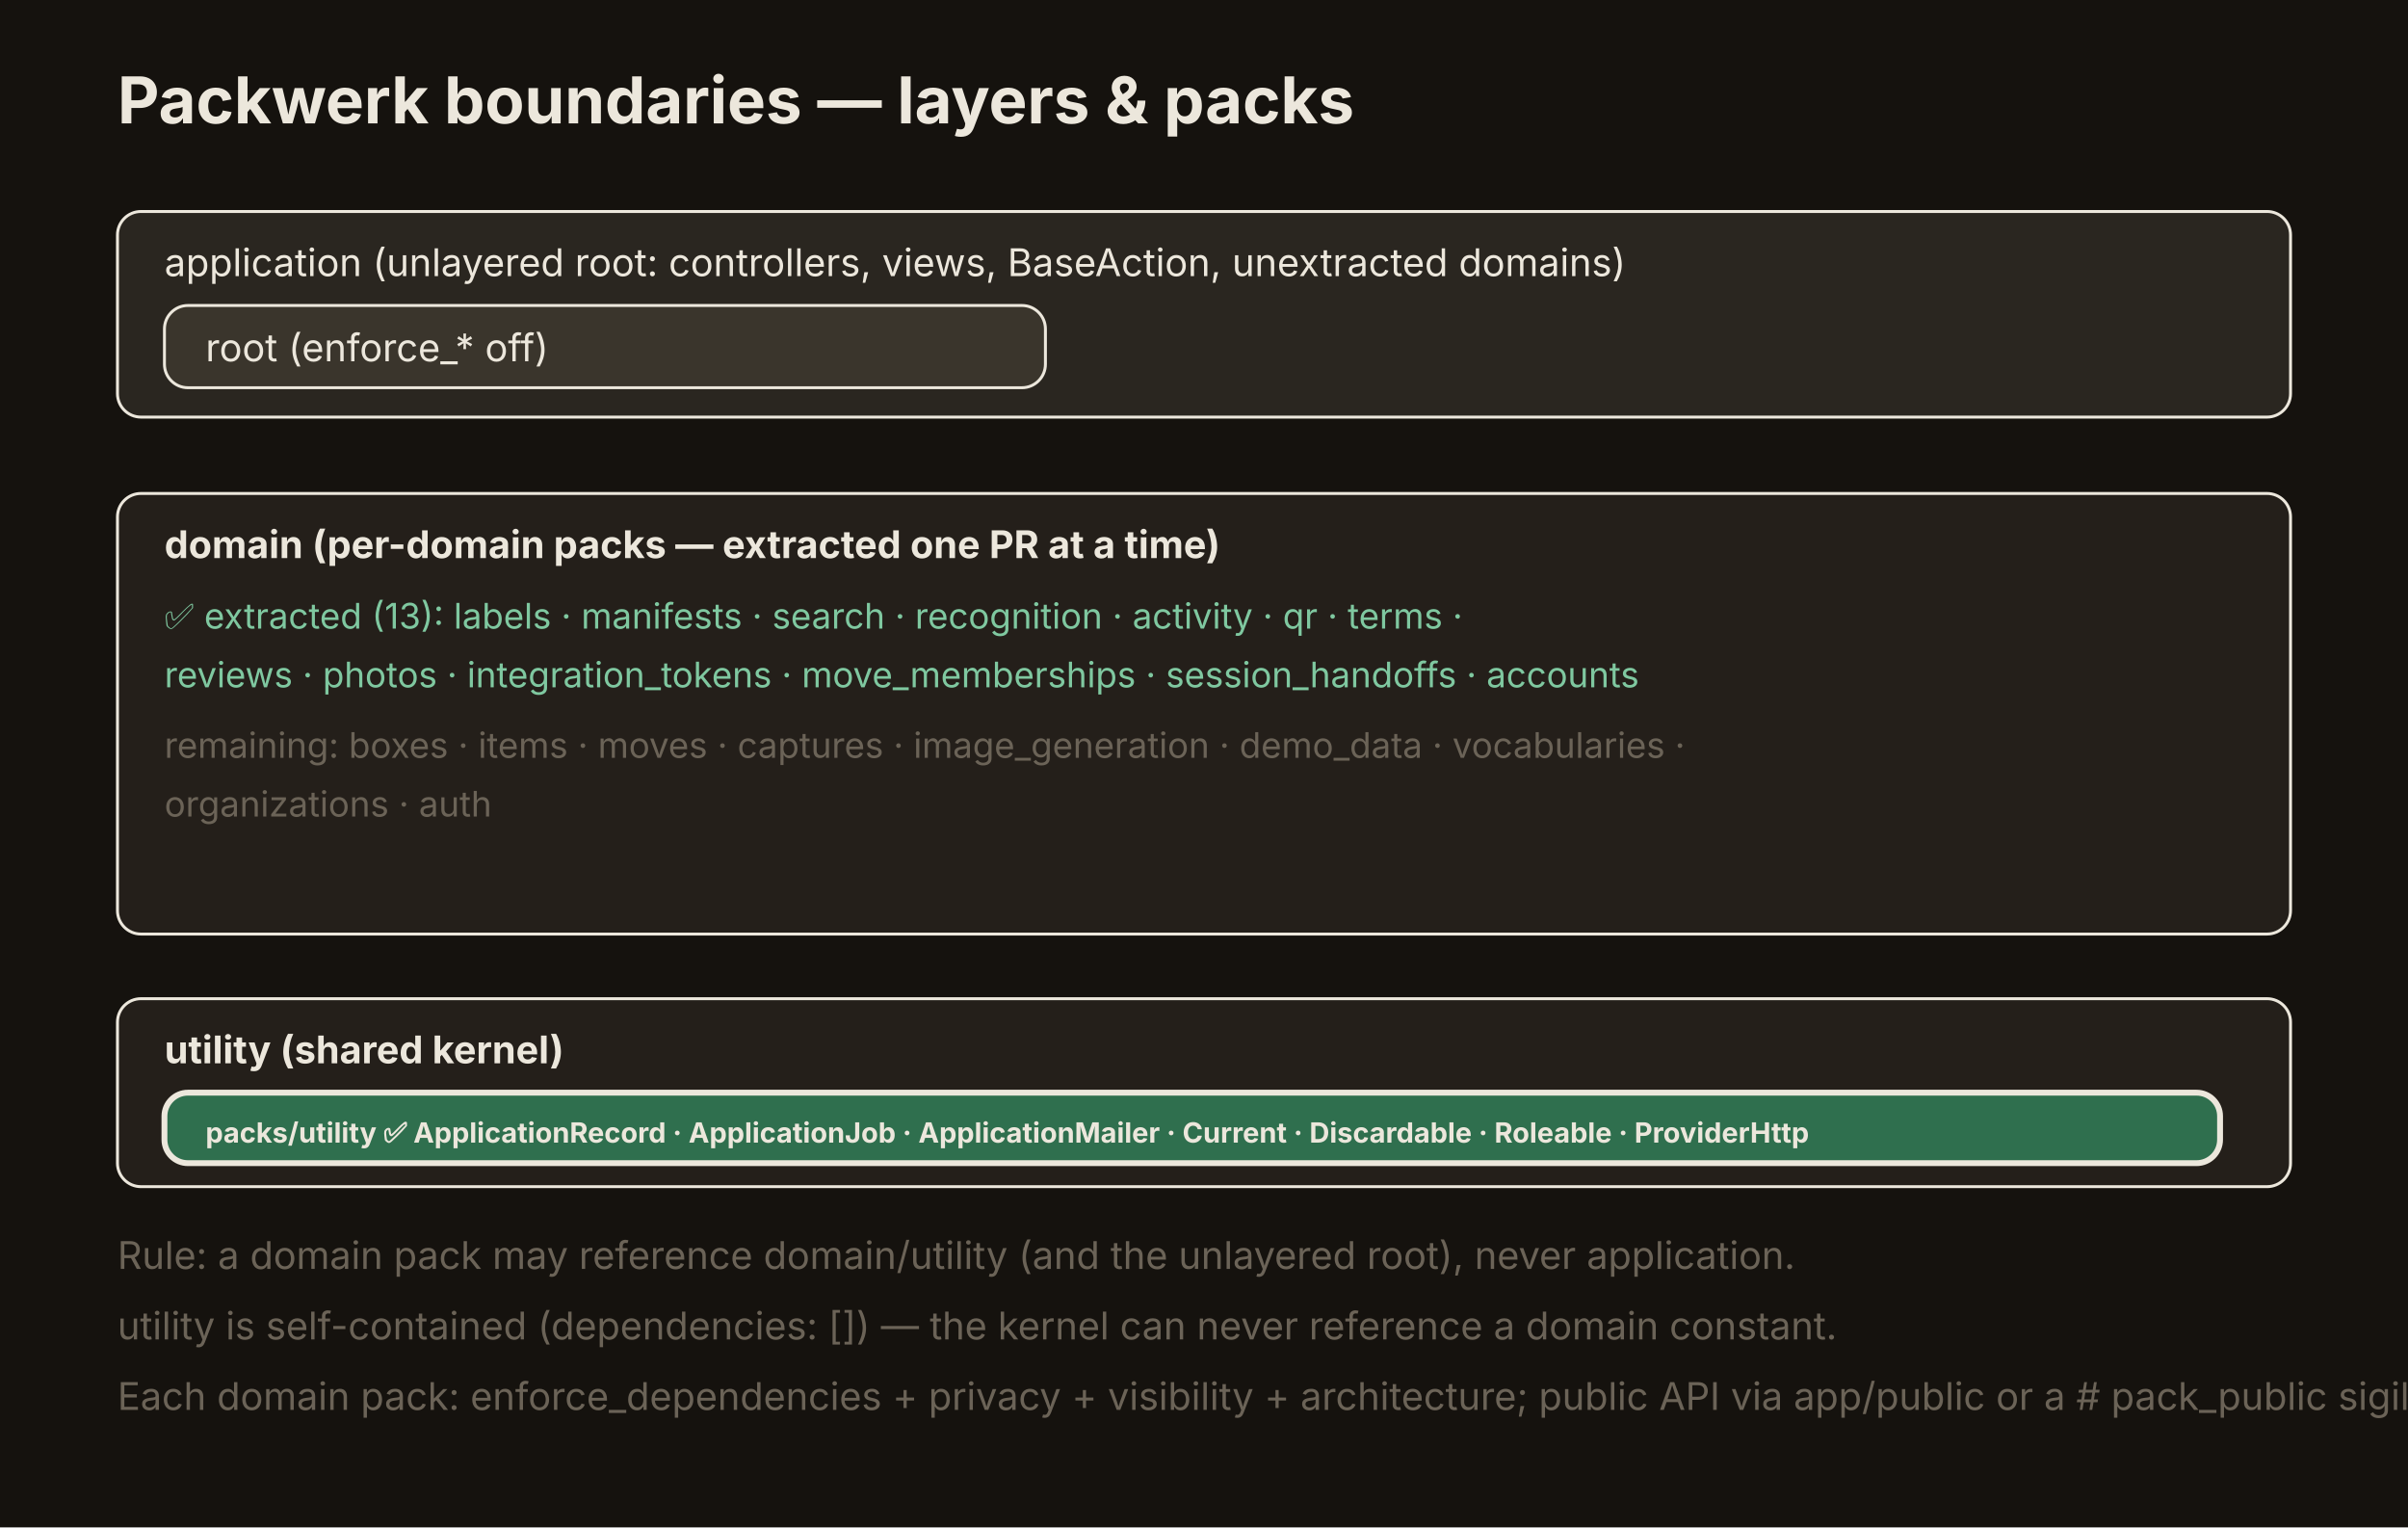
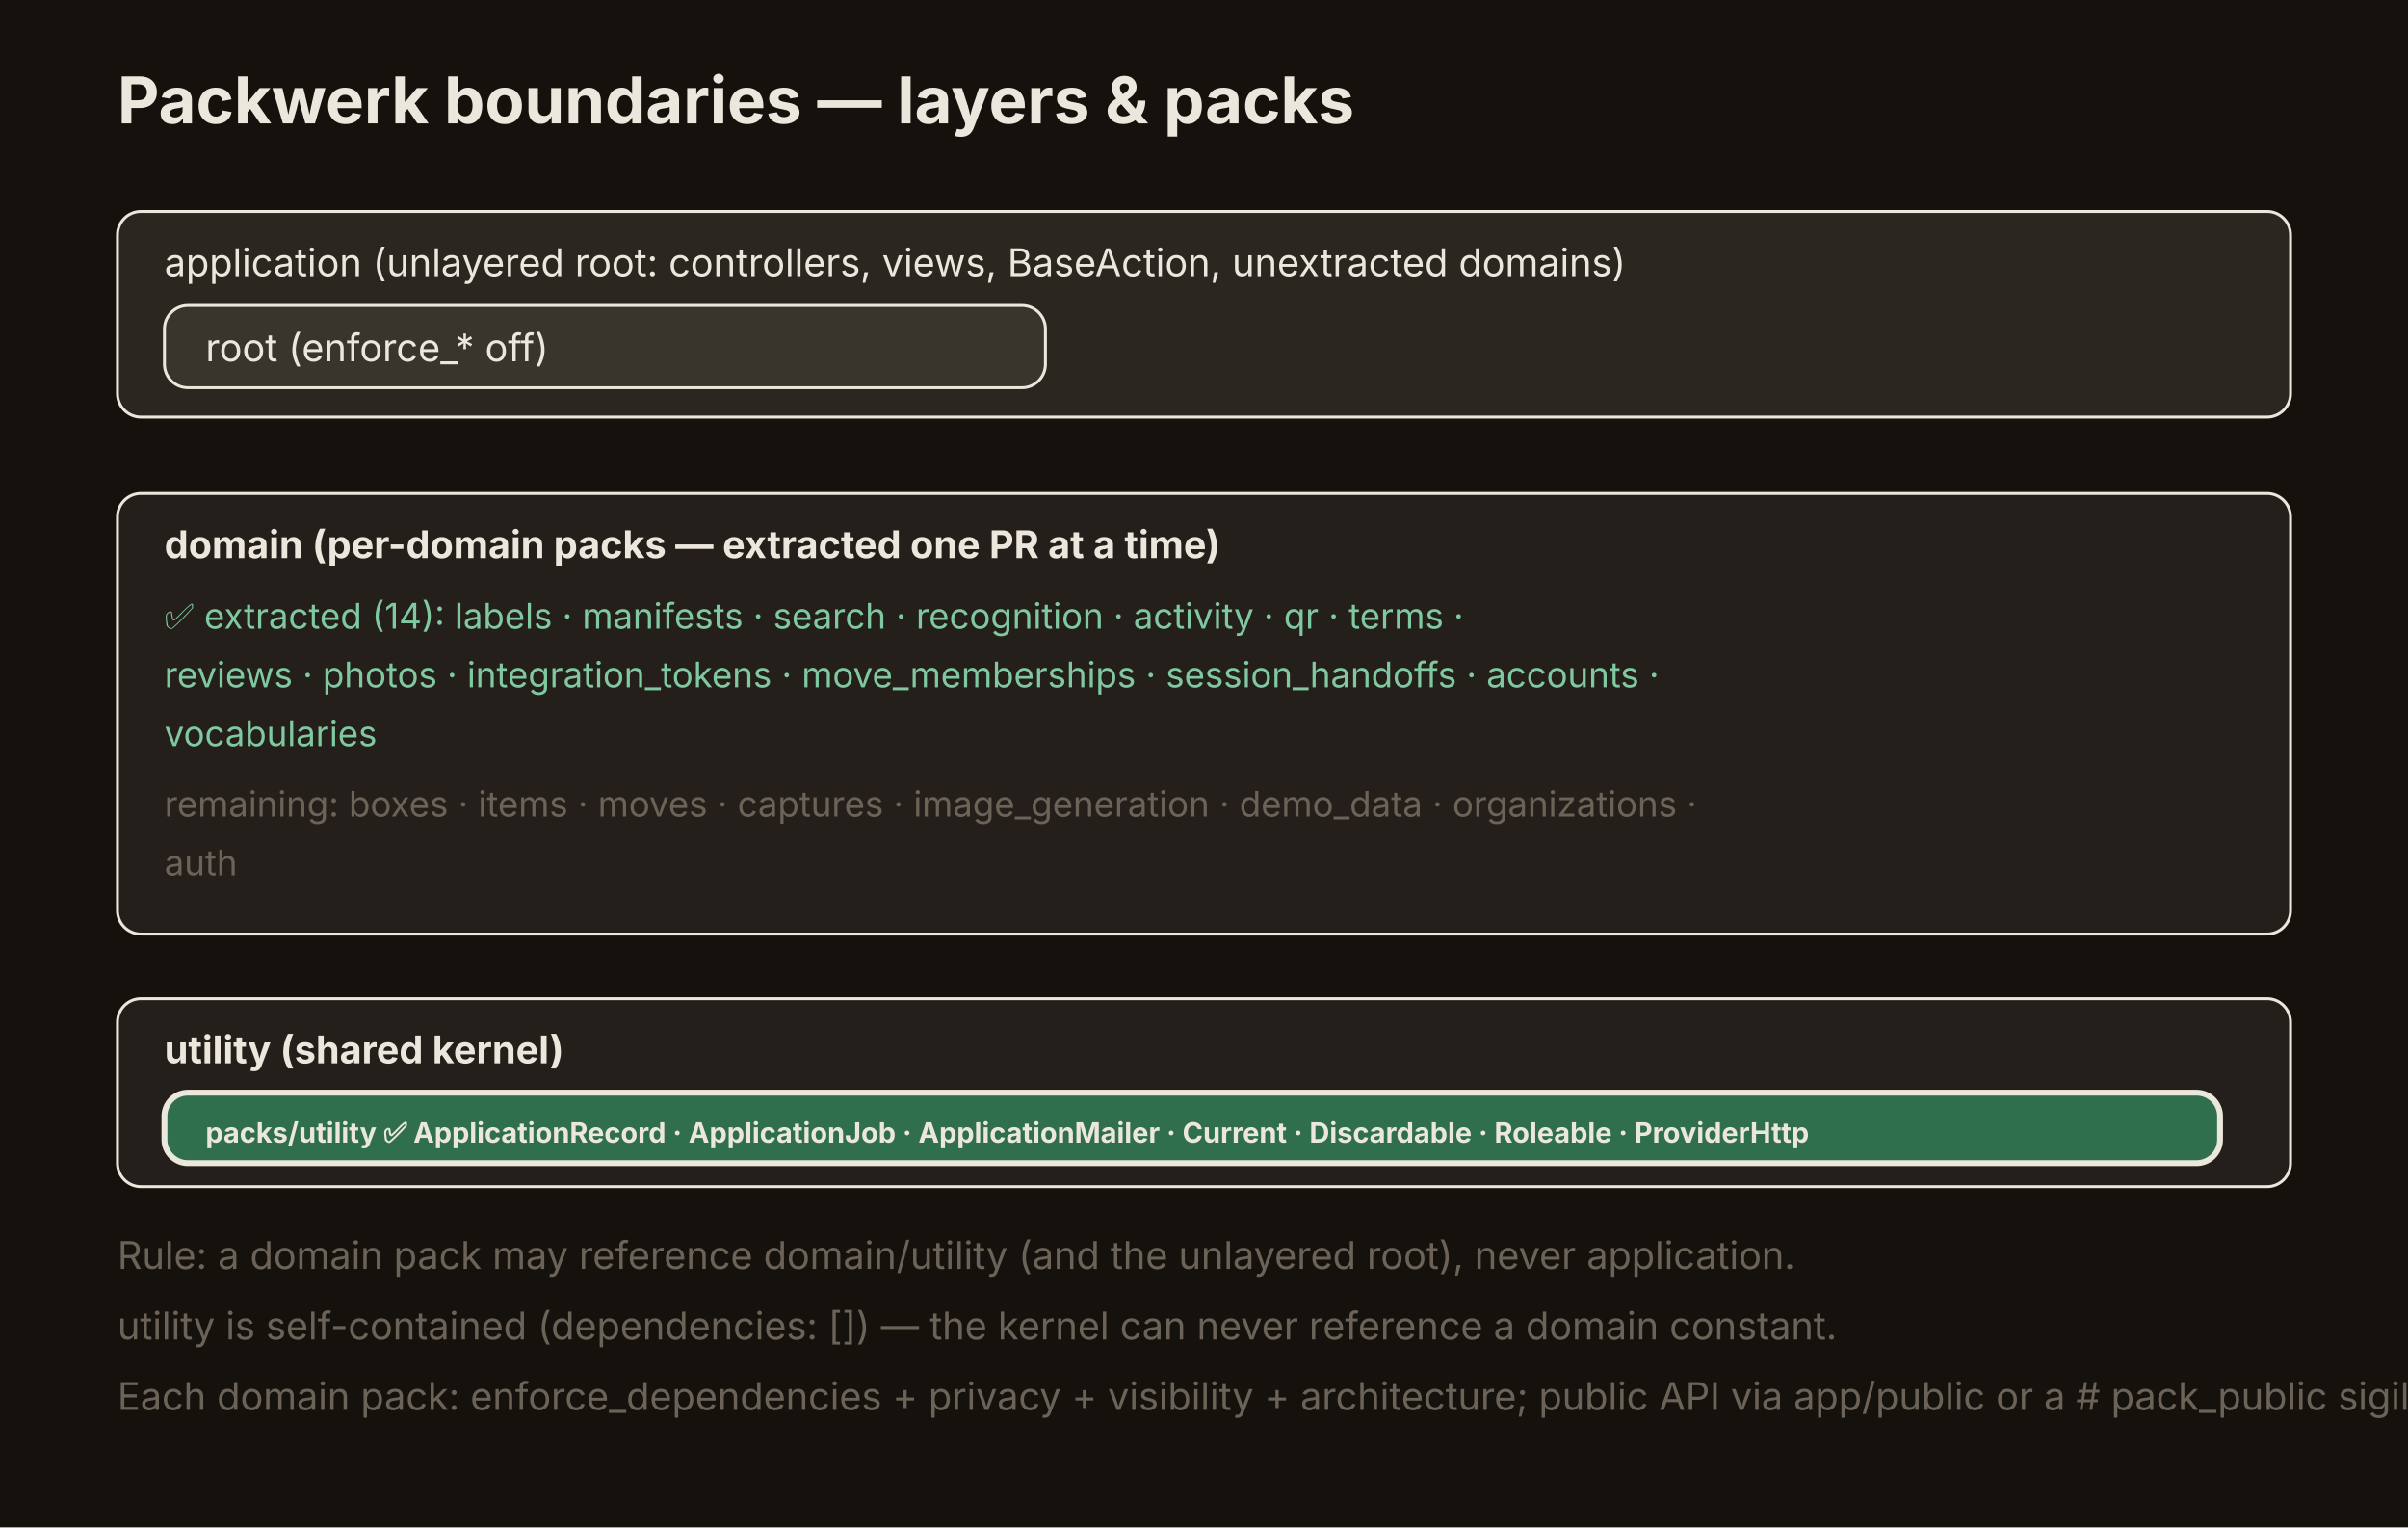
<svg xmlns="http://www.w3.org/2000/svg" width="820" height="520" viewBox="0 0 820 520">
  <rect x="0" y="0" width="820" height="520" rx="0" fill="#15120E" stroke="#15120E" stroke-width="0" />
  <text x="40" y="42" font-family="Inter,sans-serif" font-size="22" font-weight="bold" fill="#ECE7DC">Packwerk boundaries — layers &amp; packs</text>
  <rect x="40" y="72" width="740" height="70" rx="8" fill="#2A2620" stroke="#ECE7DC" stroke-width="1" />
  <text x="56" y="94" font-family="Inter,sans-serif" font-size="13" font-weight="normal" fill="#ECE7DC">application  (unlayered root: controllers, views, BaseAction, unextracted domains)</text>
  <rect x="56" y="104" width="300" height="28" rx="8" fill="#3A352C" stroke="#ECE7DC" stroke-width="1" />
  <text x="70" y="123" font-family="Inter,sans-serif" font-size="13" font-weight="normal" fill="#ECE7DC">root  (enforce_* off)</text>
  <rect x="40" y="168" width="740" height="150" rx="8" fill="#241F1A" stroke="#ECE7DC" stroke-width="1" />
  <text x="56" y="190" font-family="Inter,sans-serif" font-size="13" font-weight="bold" fill="#ECE7DC">domain  (per-domain packs — extracted one PR at a time)</text>
-   <text x="56" y="214" font-family="Inter,sans-serif" font-size="12" font-weight="normal" fill="#7FC8A0">✅ extracted (13): labels · manifests · search · recognition · activity · qr · terms ·</text>
-   <text x="56" y="234" font-family="Inter,sans-serif" font-size="12" font-weight="normal" fill="#7FC8A0">reviews · photos · integration_tokens · move_memberships · session_handoffs · accounts</text>
-   <text x="56" y="258" font-family="Inter,sans-serif" font-size="12" font-weight="normal" fill="#6B6357">remaining: boxes · items · moves · captures · image_generation · demo_data · vocabularies ·</text>
-   <text x="56" y="278" font-family="Inter,sans-serif" font-size="12" font-weight="normal" fill="#6B6357">organizations · auth</text>
+   <text x="56" y="214" font-family="Inter,sans-serif" font-size="12" font-weight="normal" fill="#7FC8A0">✅ extracted (14): labels · manifests · search · recognition · activity · qr · terms ·</text>
+   <text x="56" y="234" font-family="Inter,sans-serif" font-size="12" font-weight="normal" fill="#7FC8A0">reviews · photos · integration_tokens · move_memberships · session_handoffs · accounts ·</text>
+   <text x="56" y="254" font-family="Inter,sans-serif" font-size="12" font-weight="normal" fill="#7FC8A0">vocabularies</text>
+   <text x="56" y="278" font-family="Inter,sans-serif" font-size="12" font-weight="normal" fill="#6B6357">remaining: boxes · items · moves · captures · image_generation · demo_data · organizations ·</text>
+   <text x="56" y="298" font-family="Inter,sans-serif" font-size="12" font-weight="normal" fill="#6B6357">auth</text>
  <rect x="40" y="340" width="740" height="64" rx="8" fill="#241F1A" stroke="#ECE7DC" stroke-width="1" />
  <text x="56" y="362" font-family="Inter,sans-serif" font-size="13" font-weight="bold" fill="#ECE7DC">utility  (shared kernel)</text>
  <rect x="56" y="372" width="700" height="24" rx="8" fill="#2F6F4E" stroke="#ECE7DC" stroke-width="2" />
  <text x="70" y="389" font-family="Inter,sans-serif" font-size="9.5" font-weight="bold" fill="#ECE7DC">packs/utility ✅  ApplicationRecord · ApplicationJob · ApplicationMailer · Current · Discardable · Roleable · ProviderHttp</text>
  <text x="40" y="432" font-family="Inter,sans-serif" font-size="13" font-weight="normal" fill="#6B6357">Rule: a domain pack may reference domain/utility (and the unlayered root), never application.</text>
  <text x="40" y="456" font-family="Inter,sans-serif" font-size="13" font-weight="normal" fill="#6B6357">utility is self-contained (dependencies: []) — the kernel can never reference a domain constant.</text>
  <text x="40" y="480" font-family="Inter,sans-serif" font-size="13" font-weight="normal" fill="#6B6357">Each domain pack: enforce_dependencies + privacy + visibility + architecture; public API via app/public or a # pack_public sigil.</text>
</svg>
